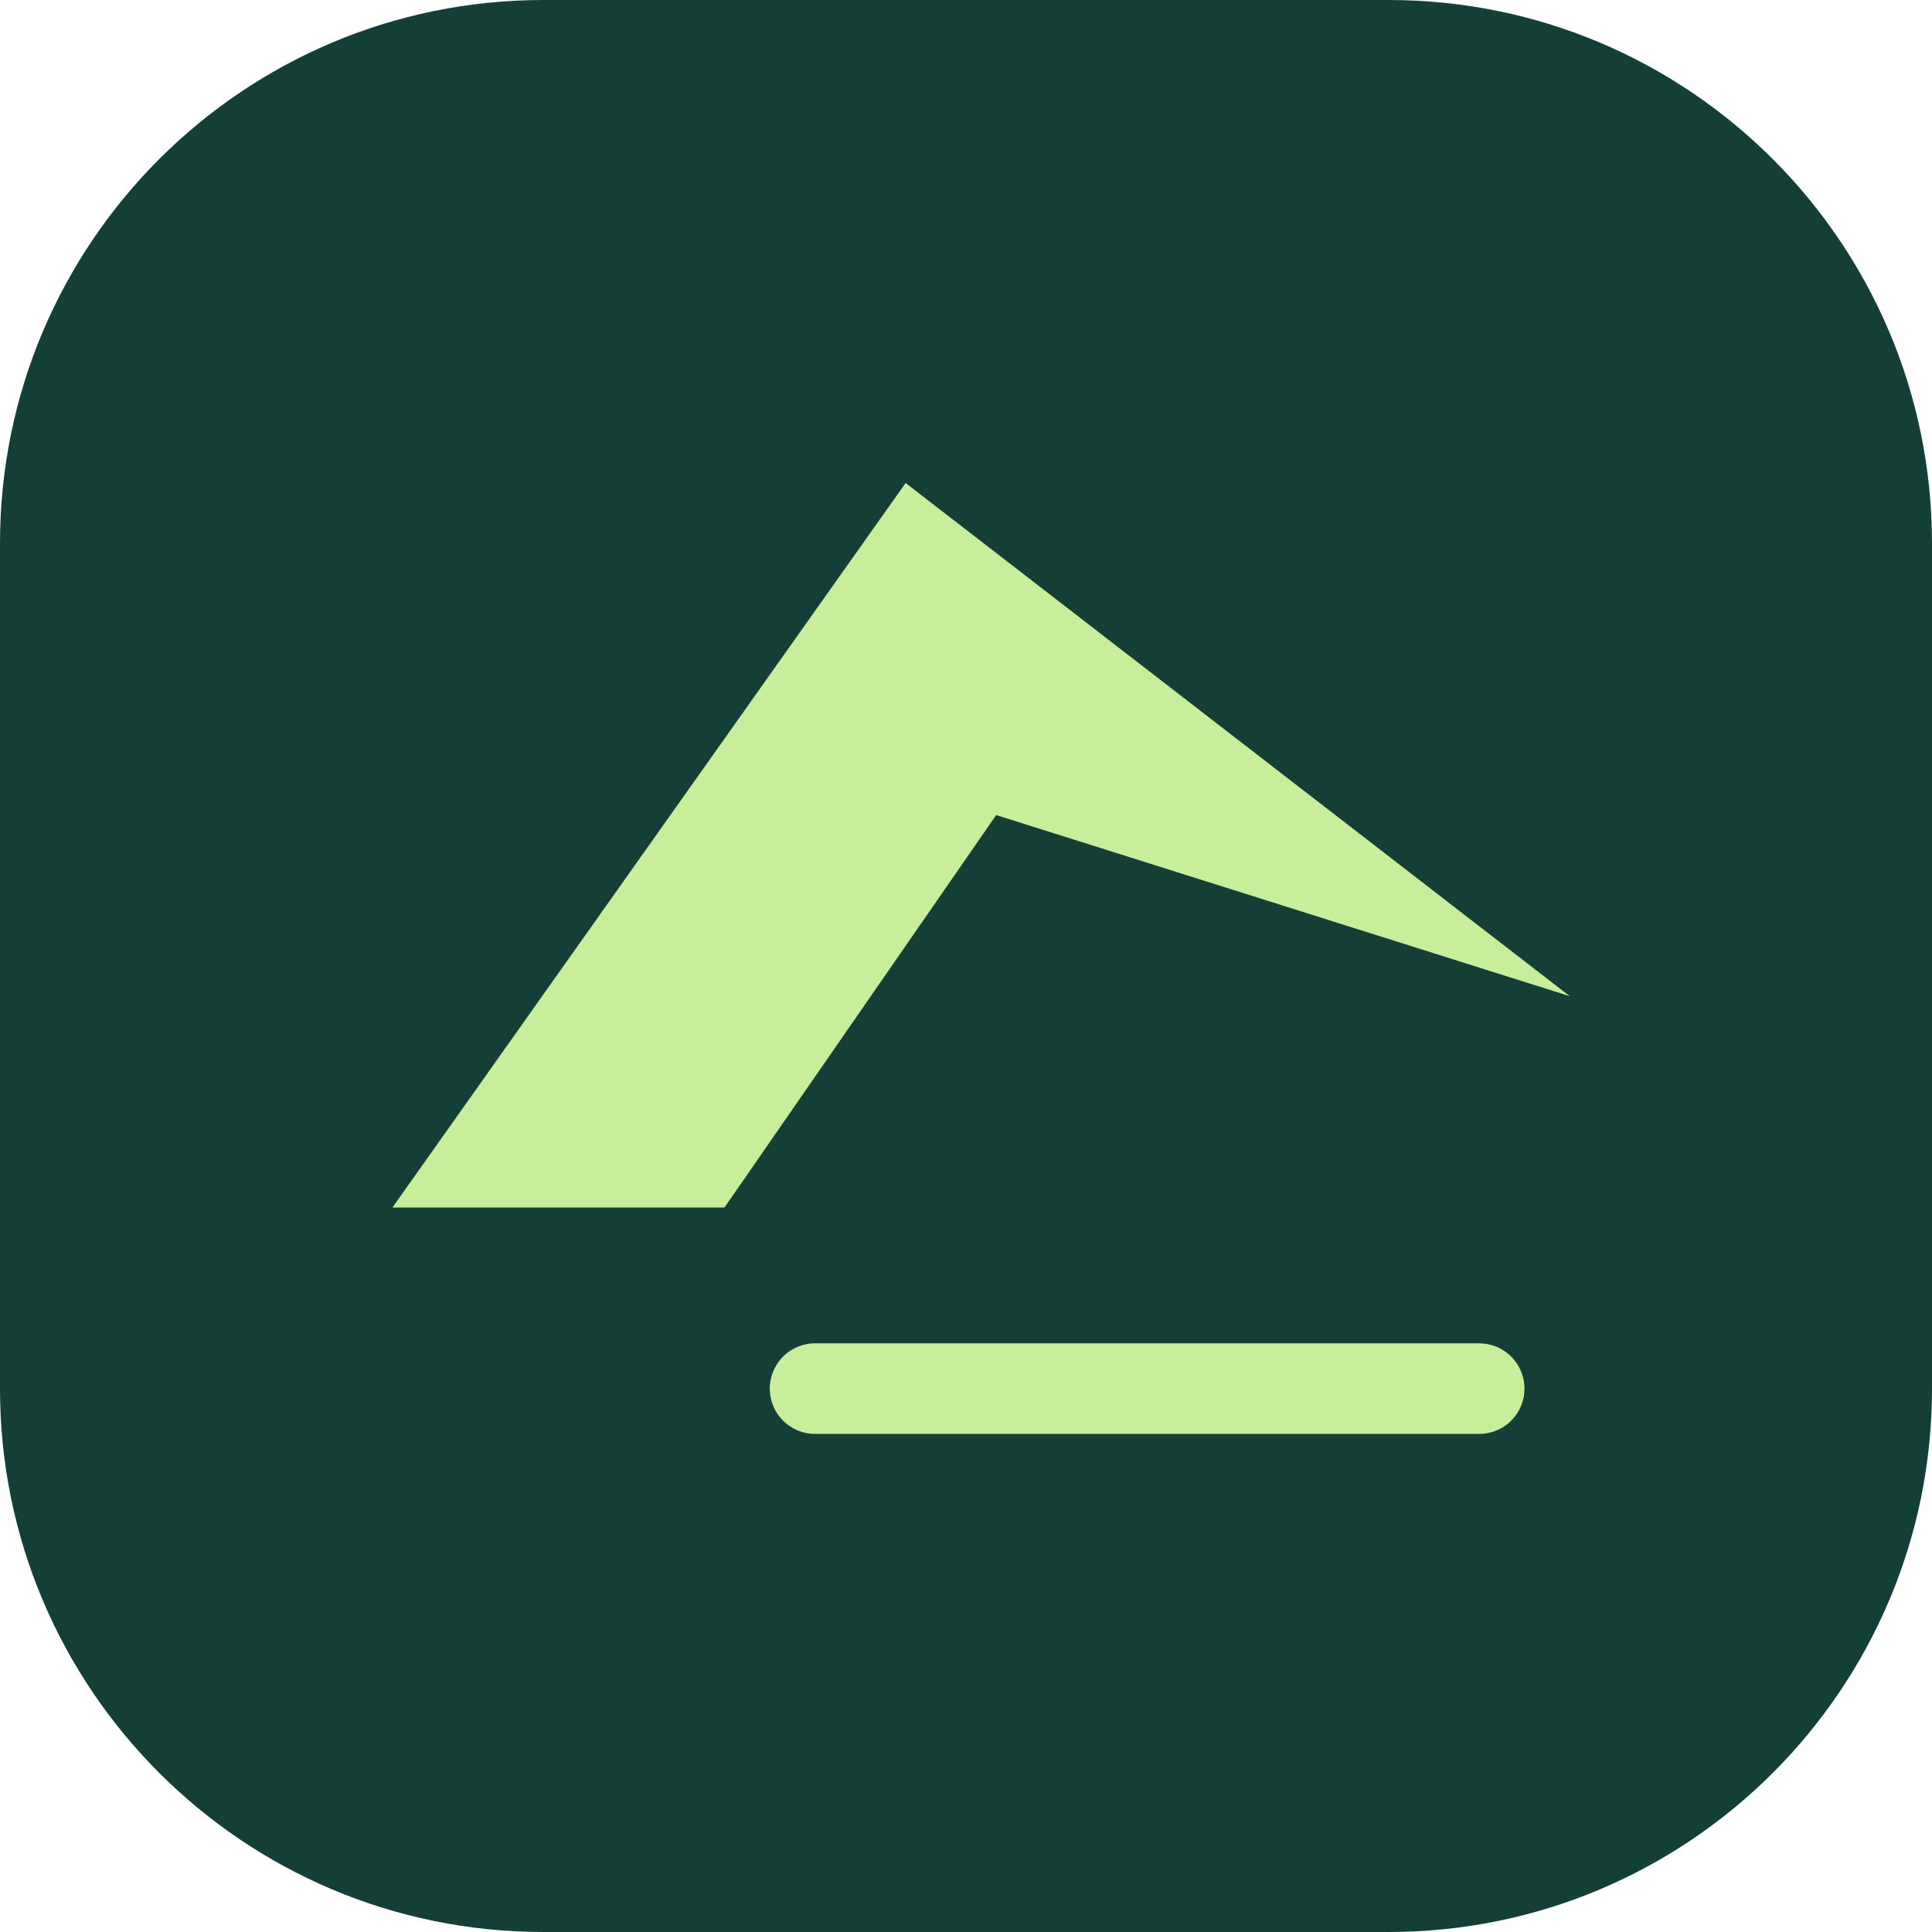
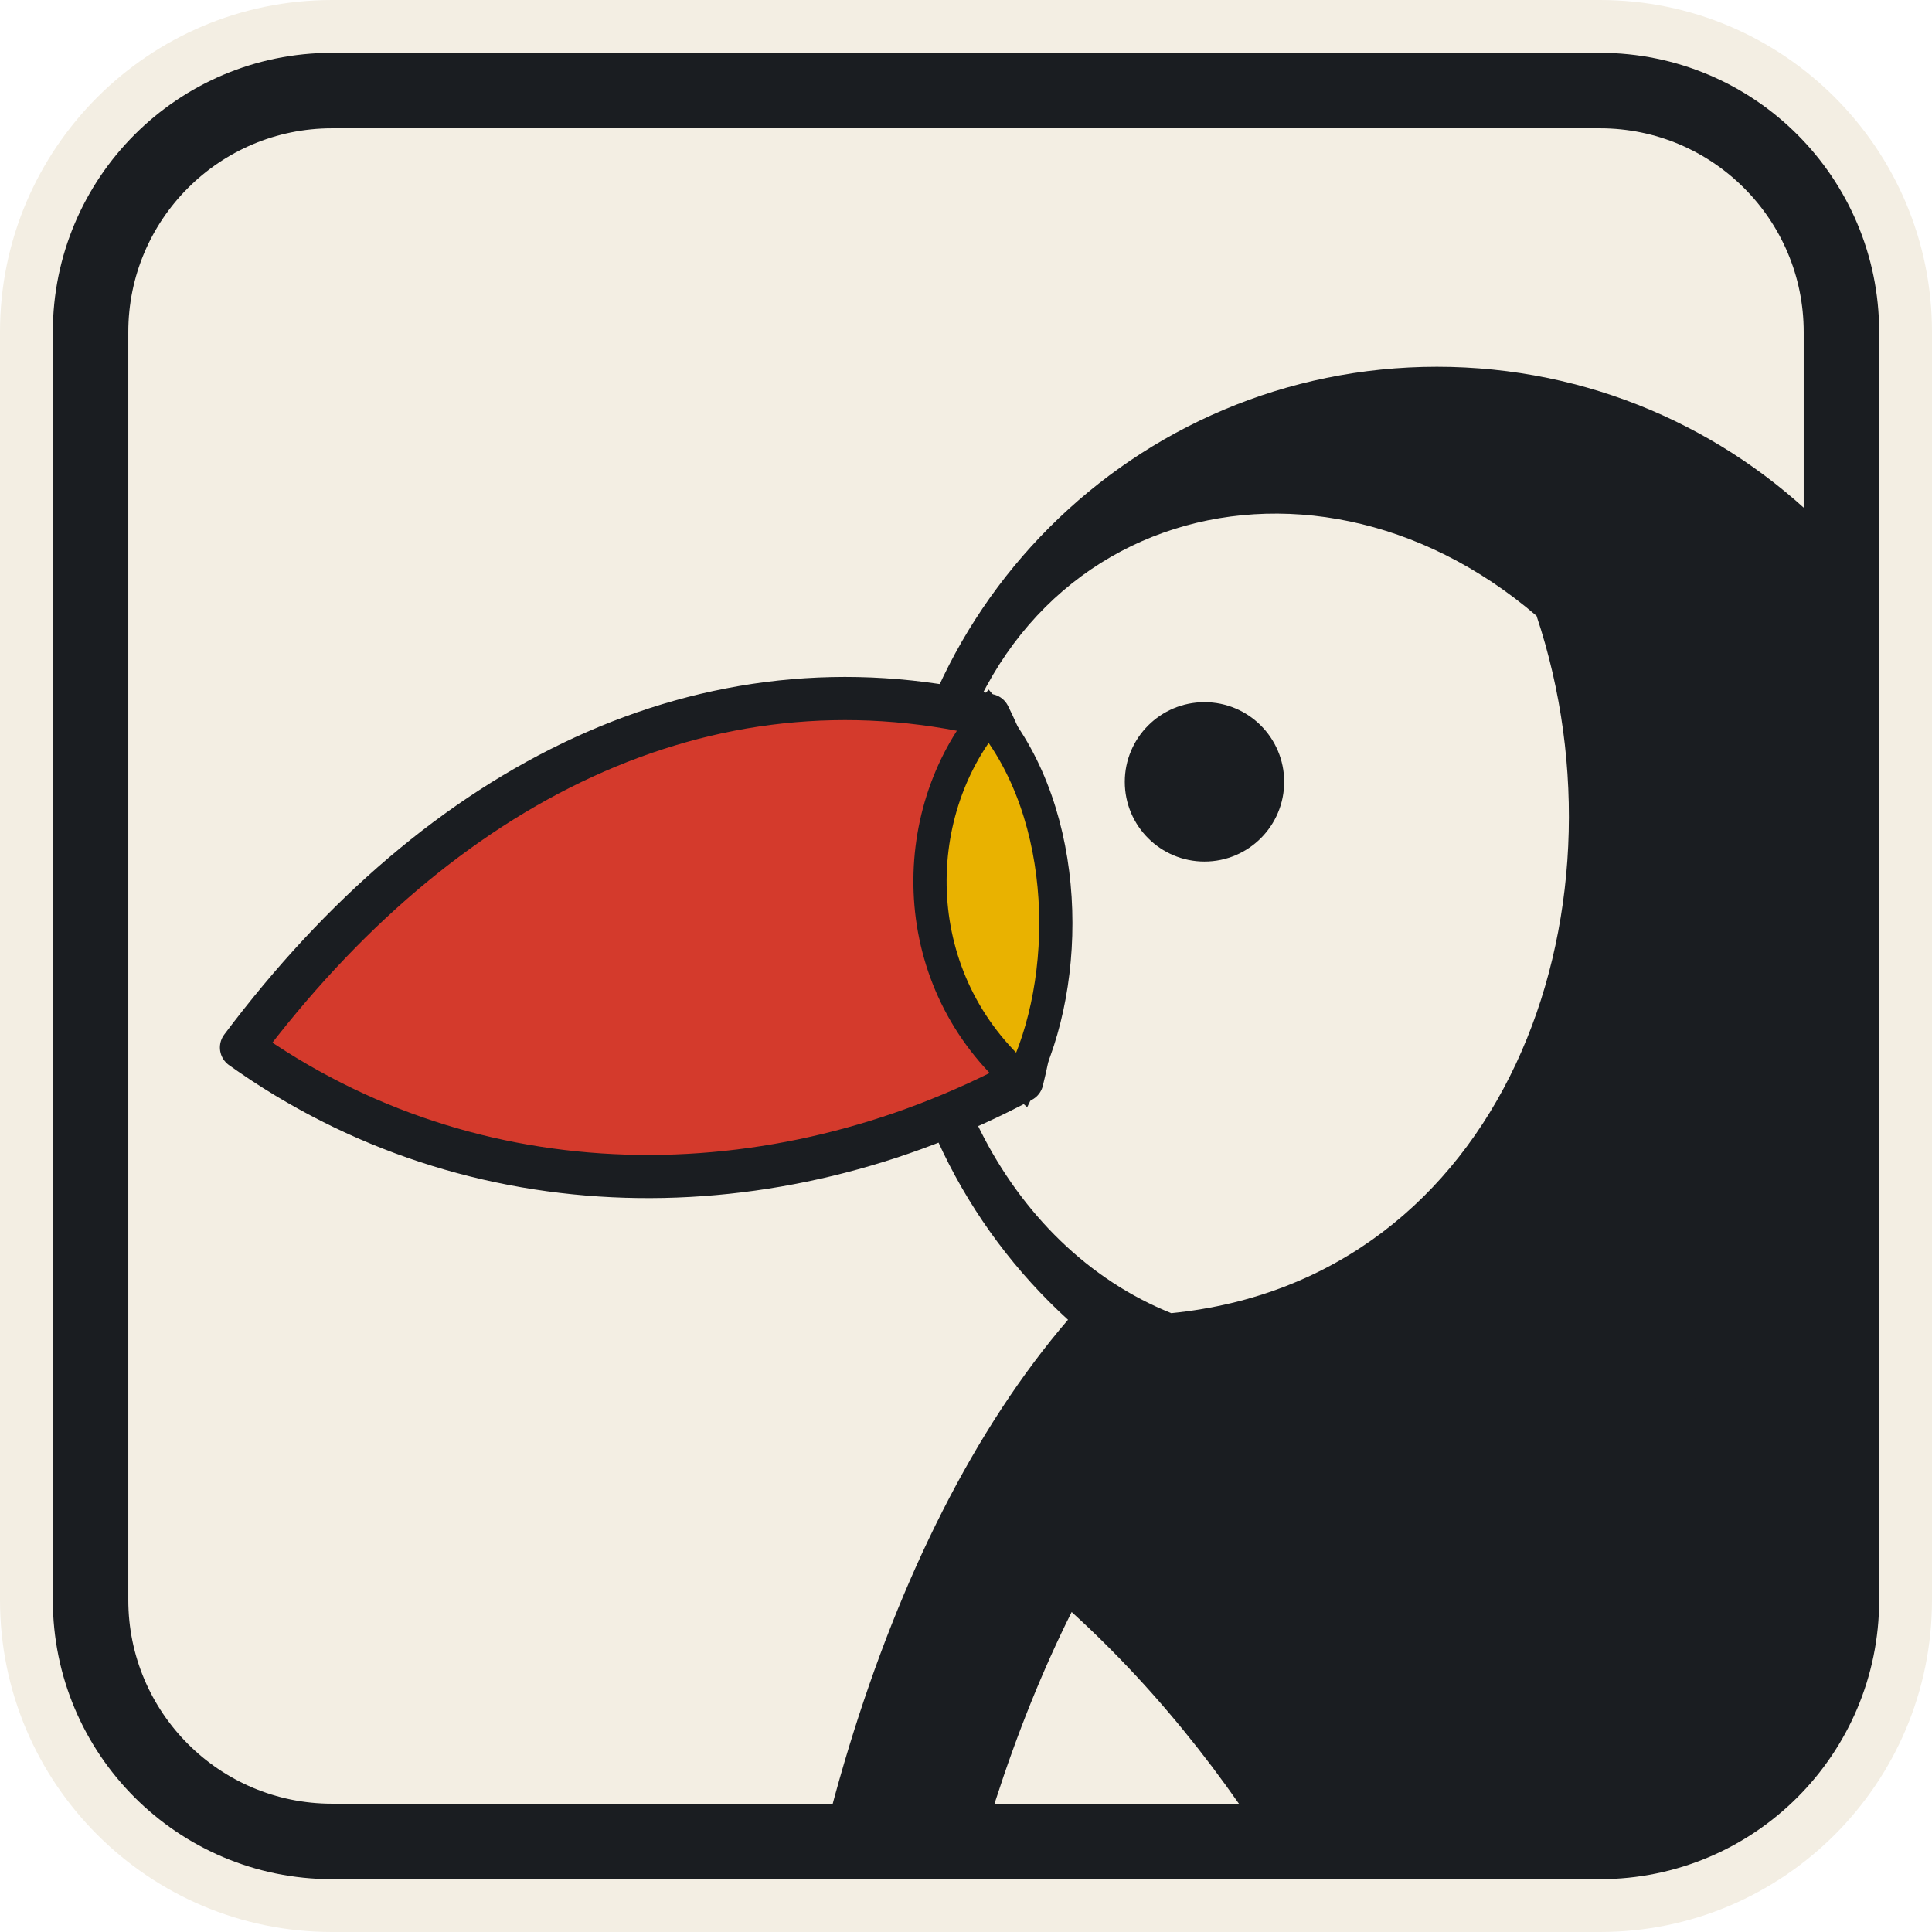
<svg xmlns="http://www.w3.org/2000/svg" viewBox="0 0 64 64">
-   <rect width="64" height="64" rx="18" fill="#143f37" />
-   <path d="M13 40 30 16l22 17-19-6-9 13Z" fill="#c6ee9b" />
-   <path d="M27 46h22" stroke="#c6ee9b" stroke-width="3" stroke-linecap="round" />
+   <defs>
+     <clipPath id="c">
+       <rect x="4" y="4" width="56" height="56" rx="7" />
+     </clipPath>
+   </defs>
+   <rect width="64" height="64" rx="11" fill="#f3eee3" />
+   <g clip-path="url(#c)">
+     <g transform="translate(-14 -6) scale(1.1)">
+       <path d="M46 44 C34 56 32 88 42 104 C50 114 70 114 78 102 C86 88 84 60 74 46 C66 37 52 38 46 44Z" fill="#1a1d21" />
+       <path d="M45 54 C38 68 38 92 47 106 C53 110 60 108 60 98 C60 82 56 64 45 54Z" fill="#f3eee3" />
+       <circle cx="56" cy="33" r="16.5" fill="#1a1d21" />
+       <path d="M41 31 C42 21 52 18 59 24 C62 33 58 44 48 45 C43 43 40 37 41 31Z" fill="#f3eee3" />
+       <circle cx="49" cy="29" r="2.4" fill="#1a1d21" />
+       <path d="M42.5 27 C34 25 26 29 20 37 C27 42 36 42 43.5 38 C44.5 34 44 30 42.5 27Z" fill="#d43a2c" stroke="#1a1d21" stroke-width="1.3" stroke-linejoin="round" />
+       <path d="M42.5 27 C40 30 40 35 43.5 38 C45 35 45 30 42.5 27Z" fill="#e9b200" stroke="#1a1d21" stroke-width="1" />
+     </g>
+   </g>
+   <rect x="3" y="3" width="58" height="58" rx="8" fill="none" stroke="#1a1d21" stroke-width="2.5" />
</svg>
